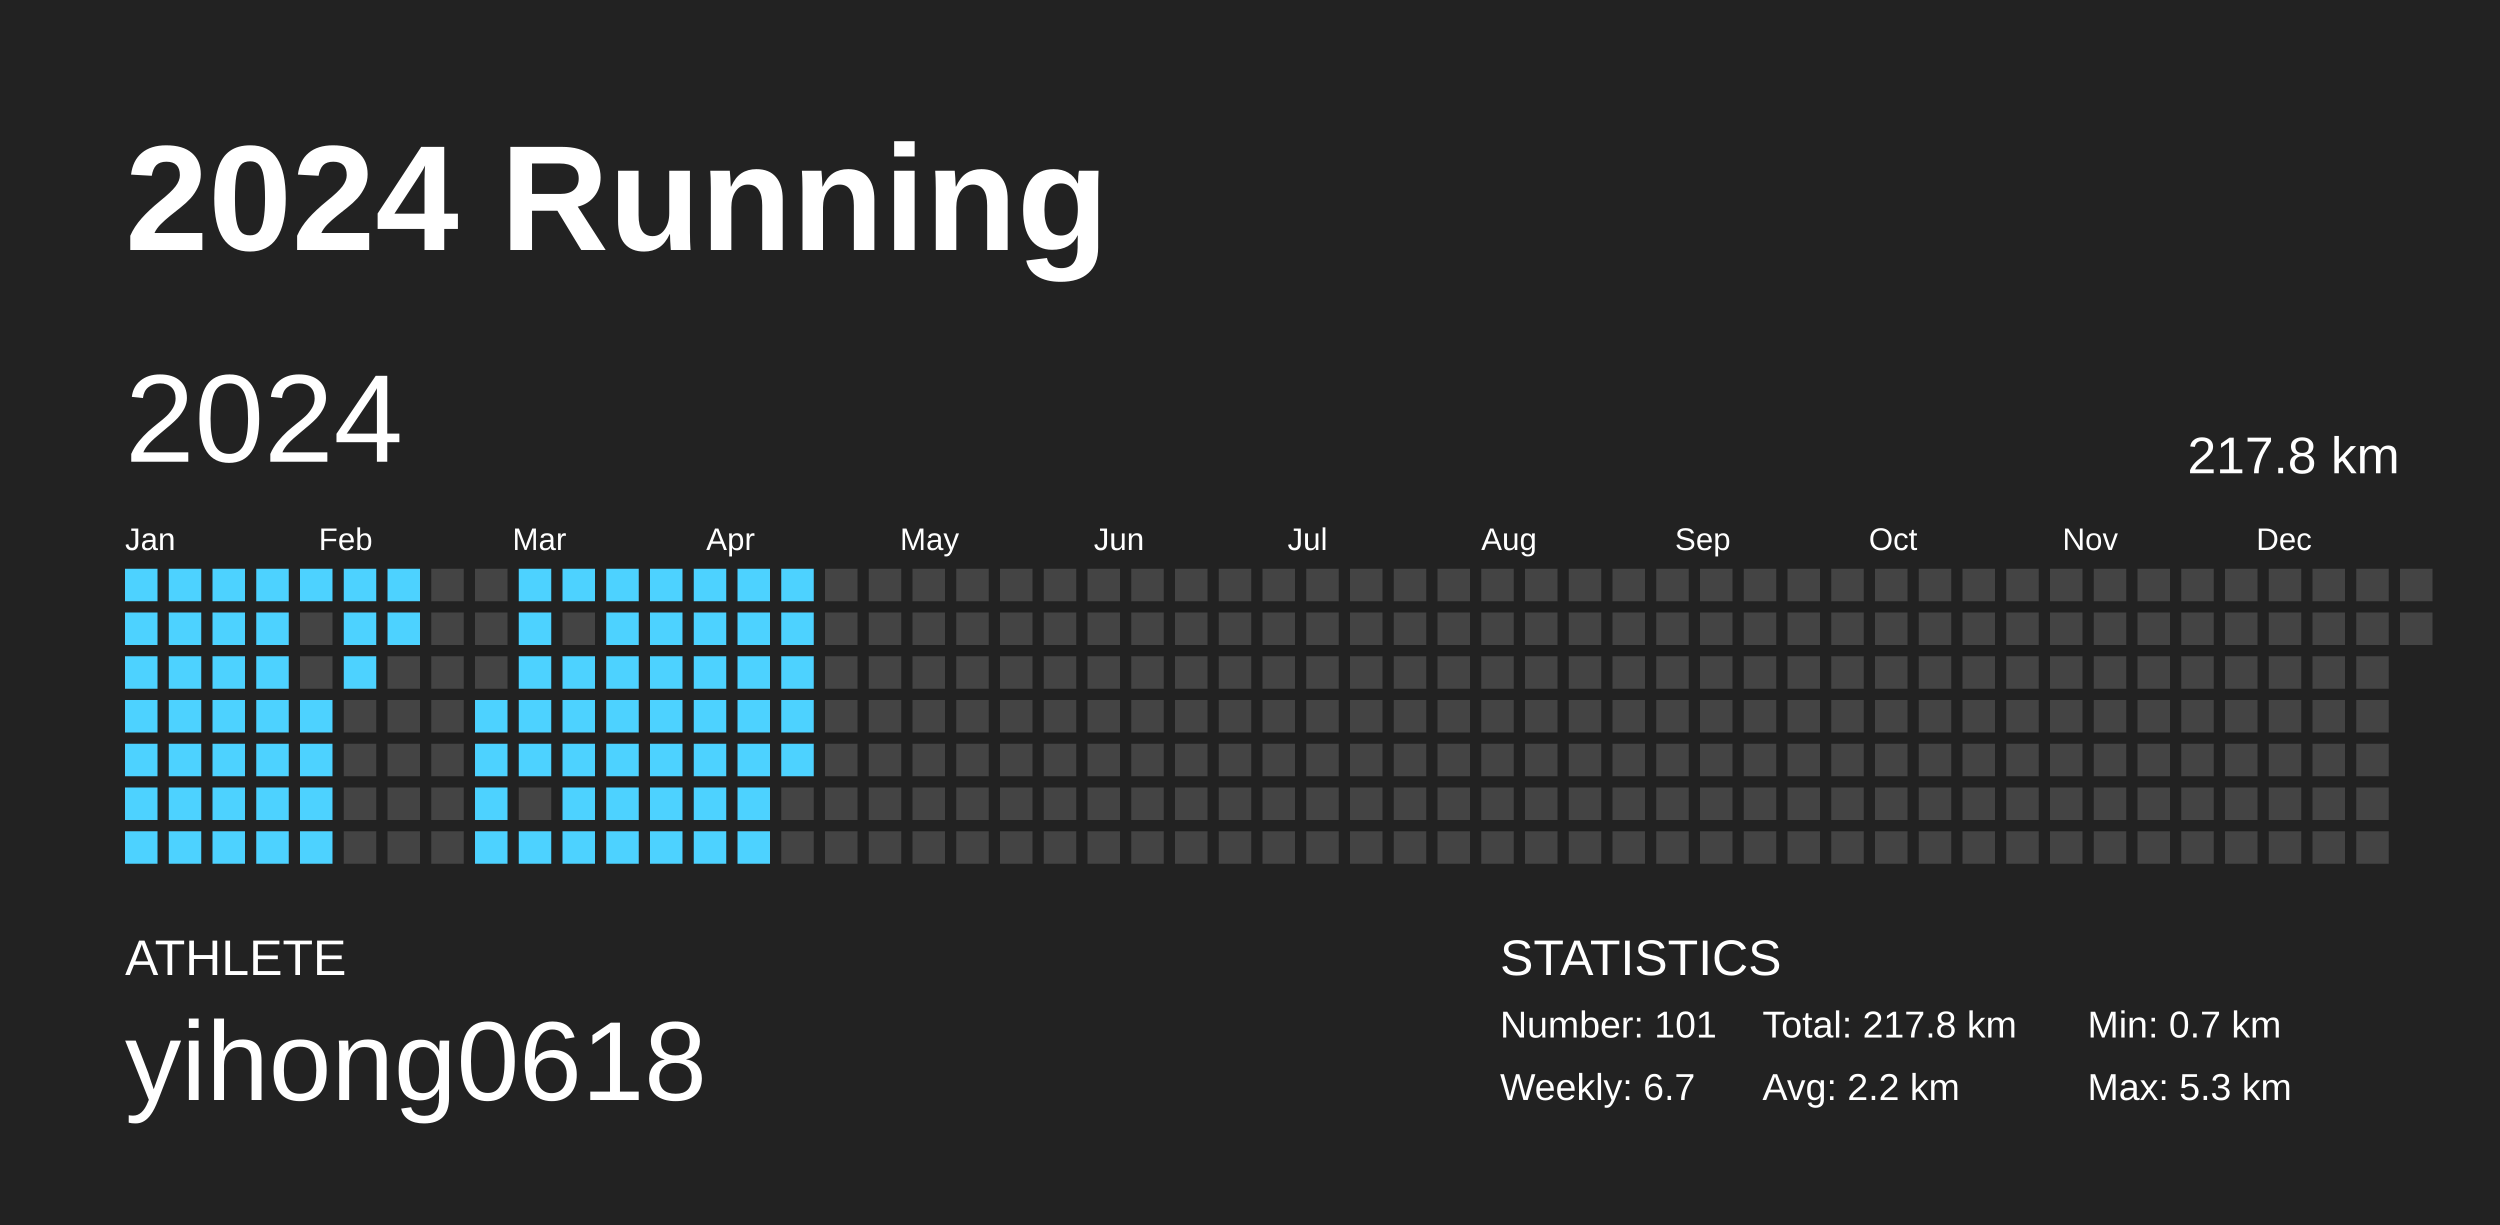
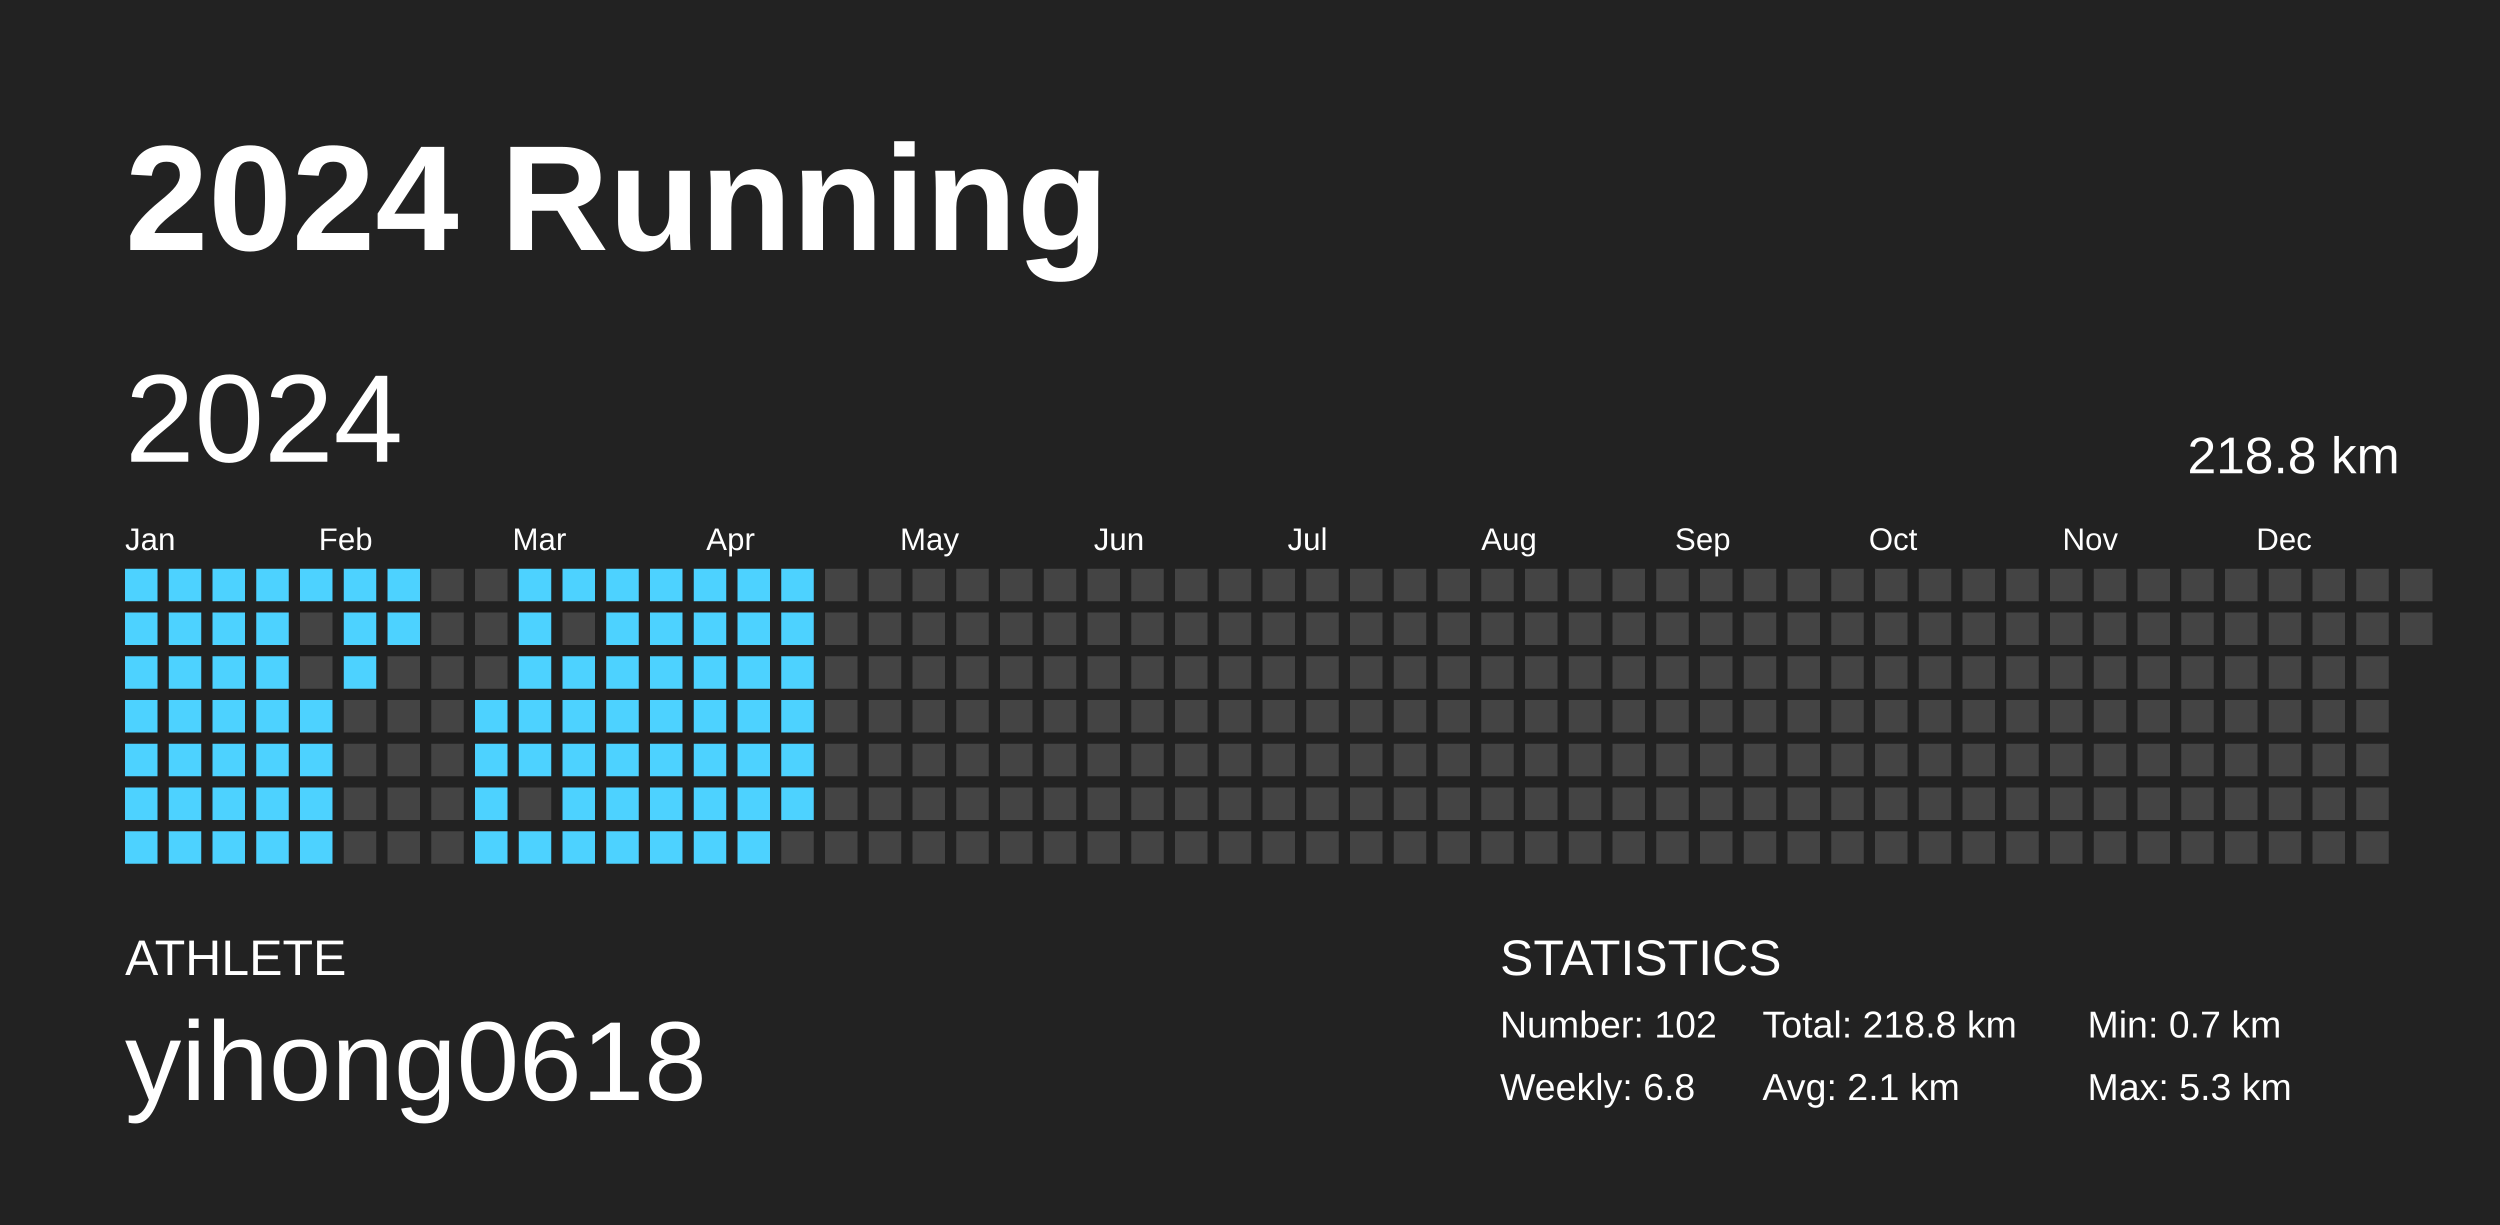
<svg xmlns="http://www.w3.org/2000/svg" baseProfile="full" height="98mm" version="1.1" viewBox="0,0,200,98" width="200mm">
  <defs />
  <rect fill="#222222" height="98" width="200" x="0" y="0" />
  <text fill="#FFFFFF" style="font-size:12px; font-family:Arial; font-weight:bold;" x="10" y="20">2024 Running</text>
  <text fill="#FFFFFF" style="font-size:4px; font-family:Arial" x="10" y="78">ATHLETE</text>
  <text fill="#FFFFFF" style="font-size:9px; font-family:Arial" x="10" y="88">yihong0618</text>
  <text fill="#FFFFFF" style="font-size:4px; font-family:Arial" x="120" y="78">STATISTICS</text>
-   <text fill="#FFFFFF" style="font-size:3px; font-family:Arial" x="120" y="83">Number: 101</text>
-   <text fill="#FFFFFF" style="font-size:3px; font-family:Arial" x="120" y="88">Weekly: 6.7</text>
-   <text fill="#FFFFFF" style="font-size:3px; font-family:Arial" x="141" y="83">Total: 217.8 km</text>
-   <text fill="#FFFFFF" style="font-size:3px; font-family:Arial" x="141" y="88">Avg: 2.2 km</text>
+   <text fill="#FFFFFF" style="font-size:3px; font-family:Arial" x="120" y="83">Number: 102</text>
+   <text fill="#FFFFFF" style="font-size:3px; font-family:Arial" x="120" y="88">Weekly: 6.8</text>
+   <text fill="#FFFFFF" style="font-size:3px; font-family:Arial" x="141" y="83">Total: 218.8 km</text>
+   <text fill="#FFFFFF" style="font-size:3px; font-family:Arial" x="141" y="88">Avg: 2.1 km</text>
  <text fill="#FFFFFF" style="font-size:3px; font-family:Arial" x="167" y="83">Min: 0.7 km</text>
  <text fill="#FFFFFF" style="font-size:3px; font-family:Arial" x="167" y="88">Max: 5.3 km</text>
  <text dominant-baseline="hanging" fill="#FFFFFF" style="font-size:10.0px; font-family:Arial;" x="10" y="30">2024</text>
-   <text dominant-baseline="hanging" fill="#FFFFFF" style="font-size:4.125px; font-family:Arial;" x="175" y="35">217.8 km</text>
+   <text dominant-baseline="hanging" fill="#FFFFFF" style="font-size:4.125px; font-family:Arial;" x="175" y="35">218.8 km</text>
  <text fill="#FFFFFF" style="font-size:2.5px; font-family:Arial" x="10.0" y="44">Jan</text>
  <text fill="#FFFFFF" style="font-size:2.5px; font-family:Arial" x="25.5" y="44">Feb</text>
  <text fill="#FFFFFF" style="font-size:2.5px; font-family:Arial" x="41.0" y="44">Mar</text>
  <text fill="#FFFFFF" style="font-size:2.5px; font-family:Arial" x="56.5" y="44">Apr</text>
  <text fill="#FFFFFF" style="font-size:2.5px; font-family:Arial" x="72.0" y="44">May</text>
  <text fill="#FFFFFF" style="font-size:2.5px; font-family:Arial" x="87.5" y="44">Jun</text>
  <text fill="#FFFFFF" style="font-size:2.5px; font-family:Arial" x="103.0" y="44">Jul</text>
  <text fill="#FFFFFF" style="font-size:2.5px; font-family:Arial" x="118.5" y="44">Aug</text>
  <text fill="#FFFFFF" style="font-size:2.5px; font-family:Arial" x="134.0" y="44">Sep</text>
  <text fill="#FFFFFF" style="font-size:2.5px; font-family:Arial" x="149.5" y="44">Oct</text>
  <text fill="#FFFFFF" style="font-size:2.5px; font-family:Arial" x="165.0" y="44">Nov</text>
  <text fill="#FFFFFF" style="font-size:2.5px; font-family:Arial" x="180.5" y="44">Dec</text>
  <rect fill="#4dd2ff" height="2.6" width="2.6" x="10.0" y="45.5" />
  <rect fill="#4dd2ff" height="2.6" width="2.6" x="10.0" y="49.0" />
  <rect fill="#4dd2ff" height="2.6" width="2.6" x="10.0" y="52.5" />
  <rect fill="#4dd2ff" height="2.6" width="2.6" x="10.0" y="56.0" />
  <rect fill="#4dd2ff" height="2.6" width="2.6" x="10.0" y="59.5" />
  <rect fill="#4dd2ff" height="2.6" width="2.6" x="10.0" y="63.0" />
  <rect fill="#4dd2ff" height="2.6" width="2.6" x="10.0" y="66.5" />
  <rect fill="#4dd2ff" height="2.6" width="2.6" x="13.5" y="45.5" />
  <rect fill="#4dd2ff" height="2.6" width="2.6" x="13.5" y="49.0" />
  <rect fill="#4dd2ff" height="2.6" width="2.6" x="13.5" y="52.5" />
  <rect fill="#4dd2ff" height="2.6" width="2.6" x="13.5" y="56.0" />
  <rect fill="#4dd2ff" height="2.6" width="2.6" x="13.5" y="59.5" />
  <rect fill="#4dd2ff" height="2.6" width="2.6" x="13.5" y="63.0" />
  <rect fill="#4dd2ff" height="2.6" width="2.6" x="13.5" y="66.5" />
  <rect fill="#4dd2ff" height="2.6" width="2.6" x="17.0" y="45.5" />
  <rect fill="#4dd2ff" height="2.6" width="2.6" x="17.0" y="49.0" />
  <rect fill="#4dd2ff" height="2.6" width="2.6" x="17.0" y="52.5" />
  <rect fill="#4dd2ff" height="2.6" width="2.6" x="17.0" y="56.0" />
  <rect fill="#4dd2ff" height="2.6" width="2.6" x="17.0" y="59.5" />
  <rect fill="#4dd2ff" height="2.6" width="2.6" x="17.0" y="63.0" />
  <rect fill="#4dd2ff" height="2.6" width="2.6" x="17.0" y="66.5" />
  <rect fill="#4dd2ff" height="2.6" width="2.6" x="20.5" y="45.5" />
  <rect fill="#4dd2ff" height="2.6" width="2.6" x="20.5" y="49.0" />
  <rect fill="#4dd2ff" height="2.6" width="2.6" x="20.5" y="52.5" />
  <rect fill="#4dd2ff" height="2.6" width="2.6" x="20.5" y="56.0" />
  <rect fill="#4dd2ff" height="2.6" width="2.6" x="20.5" y="59.5" />
  <rect fill="#4dd2ff" height="2.6" width="2.6" x="20.5" y="63.0" />
  <rect fill="#4dd2ff" height="2.6" width="2.6" x="20.5" y="66.5" />
  <rect fill="#4dd2ff" height="2.6" width="2.6" x="24.0" y="45.5" />
  <rect fill="#444444" height="2.6" width="2.6" x="24.0" y="49.0" />
  <rect fill="#444444" height="2.6" width="2.6" x="24.0" y="52.5" />
  <rect fill="#4dd2ff" height="2.6" width="2.6" x="24.0" y="56.0" />
  <rect fill="#4dd2ff" height="2.6" width="2.6" x="24.0" y="59.5" />
  <rect fill="#4dd2ff" height="2.6" width="2.6" x="24.0" y="63.0" />
  <rect fill="#4dd2ff" height="2.6" width="2.6" x="24.0" y="66.5" />
  <rect fill="#4dd2ff" height="2.6" width="2.6" x="27.5" y="45.5" />
  <rect fill="#4dd2ff" height="2.6" width="2.6" x="27.5" y="49.0" />
  <rect fill="#4dd2ff" height="2.6" width="2.6" x="27.5" y="52.5" />
  <rect fill="#444444" height="2.6" width="2.6" x="27.5" y="56.0" />
  <rect fill="#444444" height="2.6" width="2.6" x="27.5" y="59.5" />
  <rect fill="#444444" height="2.6" width="2.6" x="27.5" y="63.0" />
  <rect fill="#444444" height="2.6" width="2.6" x="27.5" y="66.5" />
  <rect fill="#4dd2ff" height="2.6" width="2.6" x="31.0" y="45.5" />
  <rect fill="#4dd2ff" height="2.6" width="2.6" x="31.0" y="49.0" />
  <rect fill="#444444" height="2.6" width="2.6" x="31.0" y="52.5" />
  <rect fill="#444444" height="2.6" width="2.6" x="31.0" y="56.0" />
  <rect fill="#444444" height="2.6" width="2.6" x="31.0" y="59.5" />
  <rect fill="#444444" height="2.6" width="2.6" x="31.0" y="63.0" />
  <rect fill="#444444" height="2.6" width="2.6" x="31.0" y="66.5" />
  <rect fill="#444444" height="2.6" width="2.6" x="34.5" y="45.5" />
  <rect fill="#444444" height="2.6" width="2.6" x="34.5" y="49.0" />
  <rect fill="#444444" height="2.6" width="2.6" x="34.5" y="52.5" />
  <rect fill="#444444" height="2.6" width="2.6" x="34.5" y="56.0" />
  <rect fill="#444444" height="2.6" width="2.6" x="34.5" y="59.5" />
  <rect fill="#444444" height="2.6" width="2.6" x="34.5" y="63.0" />
  <rect fill="#444444" height="2.6" width="2.6" x="34.5" y="66.5" />
  <rect fill="#444444" height="2.6" width="2.6" x="38.0" y="45.5" />
  <rect fill="#444444" height="2.6" width="2.6" x="38.0" y="49.0" />
  <rect fill="#444444" height="2.6" width="2.6" x="38.0" y="52.5" />
  <rect fill="#4dd2ff" height="2.6" width="2.6" x="38.0" y="56.0" />
  <rect fill="#4dd2ff" height="2.6" width="2.6" x="38.0" y="59.5" />
  <rect fill="#4dd2ff" height="2.6" width="2.6" x="38.0" y="63.0" />
  <rect fill="#4dd2ff" height="2.6" width="2.6" x="38.0" y="66.5" />
  <rect fill="#4dd2ff" height="2.6" width="2.6" x="41.5" y="45.5" />
  <rect fill="#4dd2ff" height="2.6" width="2.6" x="41.5" y="49.0" />
  <rect fill="#4dd2ff" height="2.6" width="2.6" x="41.5" y="52.5" />
  <rect fill="#4dd2ff" height="2.6" width="2.6" x="41.5" y="56.0" />
  <rect fill="#4dd2ff" height="2.6" width="2.6" x="41.5" y="59.5" />
  <rect fill="#444444" height="2.6" width="2.6" x="41.5" y="63.0" />
  <rect fill="#4dd2ff" height="2.6" width="2.6" x="41.5" y="66.5" />
  <rect fill="#4dd2ff" height="2.6" width="2.6" x="45.0" y="45.5" />
  <rect fill="#444444" height="2.6" width="2.6" x="45.0" y="49.0" />
  <rect fill="#4dd2ff" height="2.6" width="2.6" x="45.0" y="52.5" />
  <rect fill="#4dd2ff" height="2.6" width="2.6" x="45.0" y="56.0" />
  <rect fill="#4dd2ff" height="2.6" width="2.6" x="45.0" y="59.5" />
  <rect fill="#4dd2ff" height="2.6" width="2.6" x="45.0" y="63.0" />
  <rect fill="#4dd2ff" height="2.6" width="2.6" x="45.0" y="66.5" />
  <rect fill="#4dd2ff" height="2.6" width="2.6" x="48.5" y="45.5" />
  <rect fill="#4dd2ff" height="2.6" width="2.6" x="48.5" y="49.0" />
  <rect fill="#4dd2ff" height="2.6" width="2.6" x="48.5" y="52.5" />
  <rect fill="#4dd2ff" height="2.6" width="2.6" x="48.5" y="56.0" />
  <rect fill="#4dd2ff" height="2.6" width="2.6" x="48.5" y="59.5" />
  <rect fill="#4dd2ff" height="2.6" width="2.6" x="48.5" y="63.0" />
  <rect fill="#4dd2ff" height="2.6" width="2.6" x="48.5" y="66.5" />
  <rect fill="#4dd2ff" height="2.6" width="2.6" x="52.0" y="45.5" />
  <rect fill="#4dd2ff" height="2.6" width="2.6" x="52.0" y="49.0" />
  <rect fill="#4dd2ff" height="2.6" width="2.6" x="52.0" y="52.5" />
  <rect fill="#4dd2ff" height="2.6" width="2.6" x="52.0" y="56.0" />
  <rect fill="#4dd2ff" height="2.6" width="2.6" x="52.0" y="59.5" />
  <rect fill="#4dd2ff" height="2.6" width="2.6" x="52.0" y="63.0" />
  <rect fill="#4dd2ff" height="2.6" width="2.6" x="52.0" y="66.5" />
  <rect fill="#4dd2ff" height="2.6" width="2.6" x="55.5" y="45.5" />
  <rect fill="#4dd2ff" height="2.6" width="2.6" x="55.5" y="49.0" />
  <rect fill="#4dd2ff" height="2.6" width="2.6" x="55.5" y="52.5" />
  <rect fill="#4dd2ff" height="2.6" width="2.6" x="55.5" y="56.0" />
  <rect fill="#4dd2ff" height="2.6" width="2.6" x="55.5" y="59.5" />
  <rect fill="#4dd2ff" height="2.6" width="2.6" x="55.5" y="63.0" />
  <rect fill="#4dd2ff" height="2.6" width="2.6" x="55.5" y="66.5" />
  <rect fill="#4dd2ff" height="2.6" width="2.6" x="59.0" y="45.5" />
  <rect fill="#4dd2ff" height="2.6" width="2.6" x="59.0" y="49.0" />
  <rect fill="#4dd2ff" height="2.6" width="2.6" x="59.0" y="52.5" />
  <rect fill="#4dd2ff" height="2.6" width="2.6" x="59.0" y="56.0" />
  <rect fill="#4dd2ff" height="2.6" width="2.6" x="59.0" y="59.5" />
  <rect fill="#4dd2ff" height="2.6" width="2.6" x="59.0" y="63.0" />
  <rect fill="#4dd2ff" height="2.6" width="2.6" x="59.0" y="66.5" />
  <rect fill="#4dd2ff" height="2.6" width="2.6" x="62.5" y="45.5" />
  <rect fill="#4dd2ff" height="2.6" width="2.6" x="62.5" y="49.0" />
  <rect fill="#4dd2ff" height="2.6" width="2.6" x="62.5" y="52.5" />
  <rect fill="#4dd2ff" height="2.6" width="2.6" x="62.5" y="56.0" />
  <rect fill="#4dd2ff" height="2.6" width="2.6" x="62.5" y="59.5" />
-   <rect fill="#444444" height="2.6" width="2.6" x="62.5" y="63.0" />
+   <rect fill="#4dd2ff" height="2.6" width="2.6" x="62.5" y="63.0" />
  <rect fill="#444444" height="2.6" width="2.6" x="62.5" y="66.5" />
  <rect fill="#444444" height="2.6" width="2.6" x="66.0" y="45.5" />
  <rect fill="#444444" height="2.6" width="2.6" x="66.0" y="49.0" />
  <rect fill="#444444" height="2.6" width="2.6" x="66.0" y="52.5" />
  <rect fill="#444444" height="2.6" width="2.6" x="66.0" y="56.0" />
  <rect fill="#444444" height="2.6" width="2.6" x="66.0" y="59.5" />
  <rect fill="#444444" height="2.6" width="2.6" x="66.0" y="63.0" />
  <rect fill="#444444" height="2.6" width="2.6" x="66.0" y="66.5" />
  <rect fill="#444444" height="2.6" width="2.6" x="69.5" y="45.5" />
  <rect fill="#444444" height="2.6" width="2.6" x="69.5" y="49.0" />
  <rect fill="#444444" height="2.6" width="2.6" x="69.5" y="52.5" />
  <rect fill="#444444" height="2.6" width="2.6" x="69.5" y="56.0" />
  <rect fill="#444444" height="2.6" width="2.6" x="69.5" y="59.5" />
  <rect fill="#444444" height="2.6" width="2.6" x="69.5" y="63.0" />
  <rect fill="#444444" height="2.6" width="2.6" x="69.5" y="66.5" />
  <rect fill="#444444" height="2.6" width="2.6" x="73.0" y="45.5" />
  <rect fill="#444444" height="2.6" width="2.6" x="73.0" y="49.0" />
  <rect fill="#444444" height="2.6" width="2.6" x="73.0" y="52.5" />
  <rect fill="#444444" height="2.6" width="2.6" x="73.0" y="56.0" />
  <rect fill="#444444" height="2.6" width="2.6" x="73.0" y="59.5" />
  <rect fill="#444444" height="2.6" width="2.6" x="73.0" y="63.0" />
  <rect fill="#444444" height="2.6" width="2.6" x="73.0" y="66.5" />
  <rect fill="#444444" height="2.6" width="2.6" x="76.5" y="45.5" />
  <rect fill="#444444" height="2.6" width="2.6" x="76.5" y="49.0" />
  <rect fill="#444444" height="2.6" width="2.6" x="76.5" y="52.5" />
  <rect fill="#444444" height="2.6" width="2.6" x="76.5" y="56.0" />
  <rect fill="#444444" height="2.6" width="2.6" x="76.5" y="59.5" />
  <rect fill="#444444" height="2.6" width="2.6" x="76.5" y="63.0" />
  <rect fill="#444444" height="2.6" width="2.6" x="76.5" y="66.5" />
  <rect fill="#444444" height="2.6" width="2.6" x="80.0" y="45.5" />
  <rect fill="#444444" height="2.6" width="2.6" x="80.0" y="49.0" />
  <rect fill="#444444" height="2.6" width="2.6" x="80.0" y="52.5" />
  <rect fill="#444444" height="2.6" width="2.6" x="80.0" y="56.0" />
  <rect fill="#444444" height="2.6" width="2.6" x="80.0" y="59.5" />
  <rect fill="#444444" height="2.6" width="2.6" x="80.0" y="63.0" />
  <rect fill="#444444" height="2.6" width="2.6" x="80.0" y="66.5" />
  <rect fill="#444444" height="2.6" width="2.6" x="83.5" y="45.5" />
  <rect fill="#444444" height="2.6" width="2.6" x="83.5" y="49.0" />
  <rect fill="#444444" height="2.6" width="2.6" x="83.5" y="52.5" />
  <rect fill="#444444" height="2.6" width="2.6" x="83.5" y="56.0" />
  <rect fill="#444444" height="2.6" width="2.6" x="83.5" y="59.5" />
  <rect fill="#444444" height="2.6" width="2.6" x="83.5" y="63.0" />
  <rect fill="#444444" height="2.6" width="2.6" x="83.5" y="66.5" />
  <rect fill="#444444" height="2.6" width="2.6" x="87.0" y="45.5" />
  <rect fill="#444444" height="2.6" width="2.6" x="87.0" y="49.0" />
  <rect fill="#444444" height="2.6" width="2.6" x="87.0" y="52.5" />
  <rect fill="#444444" height="2.6" width="2.6" x="87.0" y="56.0" />
  <rect fill="#444444" height="2.6" width="2.6" x="87.0" y="59.5" />
  <rect fill="#444444" height="2.6" width="2.6" x="87.0" y="63.0" />
  <rect fill="#444444" height="2.6" width="2.6" x="87.0" y="66.5" />
  <rect fill="#444444" height="2.6" width="2.6" x="90.5" y="45.5" />
  <rect fill="#444444" height="2.6" width="2.6" x="90.5" y="49.0" />
  <rect fill="#444444" height="2.6" width="2.6" x="90.5" y="52.5" />
  <rect fill="#444444" height="2.6" width="2.6" x="90.5" y="56.0" />
  <rect fill="#444444" height="2.6" width="2.6" x="90.5" y="59.5" />
  <rect fill="#444444" height="2.6" width="2.6" x="90.5" y="63.0" />
  <rect fill="#444444" height="2.6" width="2.6" x="90.5" y="66.5" />
  <rect fill="#444444" height="2.6" width="2.6" x="94.0" y="45.5" />
  <rect fill="#444444" height="2.6" width="2.6" x="94.0" y="49.0" />
  <rect fill="#444444" height="2.6" width="2.6" x="94.0" y="52.5" />
  <rect fill="#444444" height="2.6" width="2.6" x="94.0" y="56.0" />
  <rect fill="#444444" height="2.6" width="2.6" x="94.0" y="59.5" />
  <rect fill="#444444" height="2.6" width="2.6" x="94.0" y="63.0" />
  <rect fill="#444444" height="2.6" width="2.6" x="94.0" y="66.5" />
  <rect fill="#444444" height="2.6" width="2.6" x="97.5" y="45.5" />
  <rect fill="#444444" height="2.6" width="2.6" x="97.5" y="49.0" />
  <rect fill="#444444" height="2.6" width="2.6" x="97.5" y="52.5" />
  <rect fill="#444444" height="2.6" width="2.6" x="97.5" y="56.0" />
  <rect fill="#444444" height="2.6" width="2.6" x="97.5" y="59.5" />
  <rect fill="#444444" height="2.6" width="2.6" x="97.5" y="63.0" />
  <rect fill="#444444" height="2.6" width="2.6" x="97.5" y="66.5" />
  <rect fill="#444444" height="2.6" width="2.6" x="101.0" y="45.5" />
  <rect fill="#444444" height="2.6" width="2.6" x="101.0" y="49.0" />
  <rect fill="#444444" height="2.6" width="2.6" x="101.0" y="52.5" />
  <rect fill="#444444" height="2.6" width="2.6" x="101.0" y="56.0" />
  <rect fill="#444444" height="2.6" width="2.6" x="101.0" y="59.5" />
  <rect fill="#444444" height="2.6" width="2.6" x="101.0" y="63.0" />
  <rect fill="#444444" height="2.6" width="2.6" x="101.0" y="66.5" />
  <rect fill="#444444" height="2.6" width="2.6" x="104.5" y="45.5" />
  <rect fill="#444444" height="2.6" width="2.6" x="104.5" y="49.0" />
  <rect fill="#444444" height="2.6" width="2.6" x="104.5" y="52.5" />
  <rect fill="#444444" height="2.6" width="2.6" x="104.5" y="56.0" />
  <rect fill="#444444" height="2.6" width="2.6" x="104.5" y="59.5" />
  <rect fill="#444444" height="2.6" width="2.6" x="104.5" y="63.0" />
  <rect fill="#444444" height="2.6" width="2.6" x="104.5" y="66.5" />
  <rect fill="#444444" height="2.6" width="2.6" x="108.0" y="45.5" />
  <rect fill="#444444" height="2.6" width="2.6" x="108.0" y="49.0" />
  <rect fill="#444444" height="2.6" width="2.6" x="108.0" y="52.5" />
  <rect fill="#444444" height="2.6" width="2.6" x="108.0" y="56.0" />
  <rect fill="#444444" height="2.6" width="2.6" x="108.0" y="59.5" />
  <rect fill="#444444" height="2.6" width="2.6" x="108.0" y="63.0" />
  <rect fill="#444444" height="2.6" width="2.6" x="108.0" y="66.5" />
  <rect fill="#444444" height="2.6" width="2.6" x="111.5" y="45.5" />
  <rect fill="#444444" height="2.6" width="2.6" x="111.5" y="49.0" />
  <rect fill="#444444" height="2.6" width="2.6" x="111.5" y="52.5" />
  <rect fill="#444444" height="2.6" width="2.6" x="111.5" y="56.0" />
  <rect fill="#444444" height="2.6" width="2.6" x="111.5" y="59.5" />
  <rect fill="#444444" height="2.6" width="2.6" x="111.5" y="63.0" />
  <rect fill="#444444" height="2.6" width="2.6" x="111.5" y="66.5" />
  <rect fill="#444444" height="2.6" width="2.6" x="115.0" y="45.5" />
  <rect fill="#444444" height="2.6" width="2.6" x="115.0" y="49.0" />
  <rect fill="#444444" height="2.6" width="2.6" x="115.0" y="52.5" />
  <rect fill="#444444" height="2.6" width="2.6" x="115.0" y="56.0" />
  <rect fill="#444444" height="2.6" width="2.6" x="115.0" y="59.5" />
  <rect fill="#444444" height="2.6" width="2.6" x="115.0" y="63.0" />
  <rect fill="#444444" height="2.6" width="2.6" x="115.0" y="66.5" />
  <rect fill="#444444" height="2.6" width="2.6" x="118.5" y="45.5" />
  <rect fill="#444444" height="2.6" width="2.6" x="118.5" y="49.0" />
  <rect fill="#444444" height="2.6" width="2.6" x="118.5" y="52.5" />
  <rect fill="#444444" height="2.6" width="2.6" x="118.5" y="56.0" />
  <rect fill="#444444" height="2.6" width="2.6" x="118.5" y="59.5" />
  <rect fill="#444444" height="2.6" width="2.6" x="118.5" y="63.0" />
  <rect fill="#444444" height="2.6" width="2.6" x="118.5" y="66.5" />
  <rect fill="#444444" height="2.6" width="2.6" x="122.0" y="45.5" />
  <rect fill="#444444" height="2.6" width="2.6" x="122.0" y="49.0" />
  <rect fill="#444444" height="2.6" width="2.6" x="122.0" y="52.5" />
  <rect fill="#444444" height="2.6" width="2.6" x="122.0" y="56.0" />
  <rect fill="#444444" height="2.6" width="2.6" x="122.0" y="59.5" />
  <rect fill="#444444" height="2.6" width="2.6" x="122.0" y="63.0" />
  <rect fill="#444444" height="2.6" width="2.6" x="122.0" y="66.5" />
  <rect fill="#444444" height="2.6" width="2.6" x="125.5" y="45.5" />
  <rect fill="#444444" height="2.6" width="2.6" x="125.5" y="49.0" />
  <rect fill="#444444" height="2.6" width="2.6" x="125.5" y="52.5" />
  <rect fill="#444444" height="2.6" width="2.6" x="125.5" y="56.0" />
  <rect fill="#444444" height="2.6" width="2.6" x="125.5" y="59.5" />
  <rect fill="#444444" height="2.6" width="2.6" x="125.5" y="63.0" />
  <rect fill="#444444" height="2.6" width="2.6" x="125.5" y="66.5" />
  <rect fill="#444444" height="2.6" width="2.6" x="129.0" y="45.5" />
  <rect fill="#444444" height="2.6" width="2.6" x="129.0" y="49.0" />
  <rect fill="#444444" height="2.6" width="2.6" x="129.0" y="52.5" />
  <rect fill="#444444" height="2.6" width="2.6" x="129.0" y="56.0" />
  <rect fill="#444444" height="2.6" width="2.6" x="129.0" y="59.5" />
  <rect fill="#444444" height="2.6" width="2.6" x="129.0" y="63.0" />
  <rect fill="#444444" height="2.6" width="2.6" x="129.0" y="66.5" />
  <rect fill="#444444" height="2.6" width="2.6" x="132.5" y="45.5" />
  <rect fill="#444444" height="2.6" width="2.6" x="132.5" y="49.0" />
  <rect fill="#444444" height="2.6" width="2.6" x="132.5" y="52.5" />
  <rect fill="#444444" height="2.6" width="2.6" x="132.5" y="56.0" />
  <rect fill="#444444" height="2.6" width="2.6" x="132.5" y="59.5" />
  <rect fill="#444444" height="2.6" width="2.6" x="132.5" y="63.0" />
  <rect fill="#444444" height="2.6" width="2.6" x="132.5" y="66.5" />
  <rect fill="#444444" height="2.6" width="2.6" x="136.0" y="45.5" />
  <rect fill="#444444" height="2.6" width="2.6" x="136.0" y="49.0" />
  <rect fill="#444444" height="2.6" width="2.6" x="136.0" y="52.5" />
  <rect fill="#444444" height="2.6" width="2.6" x="136.0" y="56.0" />
  <rect fill="#444444" height="2.6" width="2.6" x="136.0" y="59.5" />
  <rect fill="#444444" height="2.6" width="2.6" x="136.0" y="63.0" />
  <rect fill="#444444" height="2.6" width="2.6" x="136.0" y="66.5" />
  <rect fill="#444444" height="2.6" width="2.6" x="139.5" y="45.5" />
  <rect fill="#444444" height="2.6" width="2.6" x="139.5" y="49.0" />
  <rect fill="#444444" height="2.6" width="2.6" x="139.5" y="52.5" />
  <rect fill="#444444" height="2.6" width="2.6" x="139.5" y="56.0" />
  <rect fill="#444444" height="2.6" width="2.6" x="139.5" y="59.5" />
  <rect fill="#444444" height="2.6" width="2.6" x="139.5" y="63.0" />
  <rect fill="#444444" height="2.6" width="2.6" x="139.5" y="66.5" />
  <rect fill="#444444" height="2.6" width="2.6" x="143.0" y="45.5" />
  <rect fill="#444444" height="2.6" width="2.6" x="143.0" y="49.0" />
  <rect fill="#444444" height="2.6" width="2.6" x="143.0" y="52.5" />
  <rect fill="#444444" height="2.6" width="2.6" x="143.0" y="56.0" />
  <rect fill="#444444" height="2.6" width="2.6" x="143.0" y="59.5" />
  <rect fill="#444444" height="2.6" width="2.6" x="143.0" y="63.0" />
  <rect fill="#444444" height="2.6" width="2.6" x="143.0" y="66.5" />
  <rect fill="#444444" height="2.6" width="2.6" x="146.5" y="45.5" />
  <rect fill="#444444" height="2.6" width="2.6" x="146.5" y="49.0" />
  <rect fill="#444444" height="2.6" width="2.6" x="146.5" y="52.5" />
  <rect fill="#444444" height="2.6" width="2.6" x="146.5" y="56.0" />
  <rect fill="#444444" height="2.6" width="2.6" x="146.5" y="59.5" />
  <rect fill="#444444" height="2.6" width="2.6" x="146.5" y="63.0" />
  <rect fill="#444444" height="2.6" width="2.6" x="146.5" y="66.5" />
  <rect fill="#444444" height="2.6" width="2.6" x="150.0" y="45.5" />
  <rect fill="#444444" height="2.6" width="2.6" x="150.0" y="49.0" />
  <rect fill="#444444" height="2.6" width="2.6" x="150.0" y="52.5" />
  <rect fill="#444444" height="2.6" width="2.6" x="150.0" y="56.0" />
  <rect fill="#444444" height="2.6" width="2.6" x="150.0" y="59.5" />
  <rect fill="#444444" height="2.6" width="2.6" x="150.0" y="63.0" />
  <rect fill="#444444" height="2.6" width="2.6" x="150.0" y="66.5" />
  <rect fill="#444444" height="2.6" width="2.6" x="153.5" y="45.5" />
  <rect fill="#444444" height="2.6" width="2.6" x="153.5" y="49.0" />
  <rect fill="#444444" height="2.6" width="2.6" x="153.5" y="52.5" />
  <rect fill="#444444" height="2.6" width="2.6" x="153.5" y="56.0" />
  <rect fill="#444444" height="2.6" width="2.6" x="153.5" y="59.5" />
  <rect fill="#444444" height="2.6" width="2.6" x="153.5" y="63.0" />
  <rect fill="#444444" height="2.6" width="2.6" x="153.5" y="66.5" />
  <rect fill="#444444" height="2.6" width="2.6" x="157.0" y="45.5" />
  <rect fill="#444444" height="2.6" width="2.6" x="157.0" y="49.0" />
  <rect fill="#444444" height="2.6" width="2.6" x="157.0" y="52.5" />
  <rect fill="#444444" height="2.6" width="2.6" x="157.0" y="56.0" />
  <rect fill="#444444" height="2.6" width="2.6" x="157.0" y="59.5" />
  <rect fill="#444444" height="2.6" width="2.6" x="157.0" y="63.0" />
  <rect fill="#444444" height="2.6" width="2.6" x="157.0" y="66.5" />
  <rect fill="#444444" height="2.6" width="2.6" x="160.5" y="45.5" />
  <rect fill="#444444" height="2.6" width="2.6" x="160.5" y="49.0" />
  <rect fill="#444444" height="2.6" width="2.6" x="160.5" y="52.5" />
  <rect fill="#444444" height="2.6" width="2.6" x="160.5" y="56.0" />
  <rect fill="#444444" height="2.6" width="2.6" x="160.5" y="59.5" />
  <rect fill="#444444" height="2.6" width="2.6" x="160.5" y="63.0" />
  <rect fill="#444444" height="2.6" width="2.6" x="160.5" y="66.5" />
  <rect fill="#444444" height="2.6" width="2.6" x="164.0" y="45.5" />
  <rect fill="#444444" height="2.6" width="2.6" x="164.0" y="49.0" />
  <rect fill="#444444" height="2.6" width="2.6" x="164.0" y="52.5" />
  <rect fill="#444444" height="2.6" width="2.6" x="164.0" y="56.0" />
  <rect fill="#444444" height="2.6" width="2.6" x="164.0" y="59.5" />
  <rect fill="#444444" height="2.6" width="2.6" x="164.0" y="63.0" />
  <rect fill="#444444" height="2.6" width="2.6" x="164.0" y="66.5" />
  <rect fill="#444444" height="2.6" width="2.6" x="167.5" y="45.5" />
  <rect fill="#444444" height="2.6" width="2.6" x="167.5" y="49.0" />
  <rect fill="#444444" height="2.6" width="2.6" x="167.5" y="52.5" />
  <rect fill="#444444" height="2.6" width="2.6" x="167.5" y="56.0" />
  <rect fill="#444444" height="2.6" width="2.6" x="167.5" y="59.5" />
  <rect fill="#444444" height="2.6" width="2.6" x="167.5" y="63.0" />
  <rect fill="#444444" height="2.6" width="2.6" x="167.5" y="66.5" />
  <rect fill="#444444" height="2.6" width="2.6" x="171.0" y="45.5" />
  <rect fill="#444444" height="2.6" width="2.6" x="171.0" y="49.0" />
  <rect fill="#444444" height="2.6" width="2.6" x="171.0" y="52.5" />
  <rect fill="#444444" height="2.6" width="2.6" x="171.0" y="56.0" />
  <rect fill="#444444" height="2.6" width="2.6" x="171.0" y="59.5" />
  <rect fill="#444444" height="2.6" width="2.6" x="171.0" y="63.0" />
  <rect fill="#444444" height="2.6" width="2.6" x="171.0" y="66.5" />
  <rect fill="#444444" height="2.6" width="2.6" x="174.5" y="45.5" />
  <rect fill="#444444" height="2.6" width="2.6" x="174.5" y="49.0" />
  <rect fill="#444444" height="2.6" width="2.6" x="174.5" y="52.5" />
  <rect fill="#444444" height="2.6" width="2.6" x="174.5" y="56.0" />
  <rect fill="#444444" height="2.6" width="2.6" x="174.5" y="59.5" />
  <rect fill="#444444" height="2.6" width="2.6" x="174.5" y="63.0" />
  <rect fill="#444444" height="2.6" width="2.6" x="174.5" y="66.5" />
  <rect fill="#444444" height="2.6" width="2.6" x="178.0" y="45.5" />
  <rect fill="#444444" height="2.6" width="2.6" x="178.0" y="49.0" />
  <rect fill="#444444" height="2.6" width="2.6" x="178.0" y="52.5" />
  <rect fill="#444444" height="2.6" width="2.6" x="178.0" y="56.0" />
  <rect fill="#444444" height="2.6" width="2.6" x="178.0" y="59.5" />
  <rect fill="#444444" height="2.6" width="2.6" x="178.0" y="63.0" />
  <rect fill="#444444" height="2.6" width="2.6" x="178.0" y="66.5" />
  <rect fill="#444444" height="2.6" width="2.6" x="181.5" y="45.5" />
  <rect fill="#444444" height="2.6" width="2.6" x="181.5" y="49.0" />
  <rect fill="#444444" height="2.6" width="2.6" x="181.5" y="52.5" />
  <rect fill="#444444" height="2.6" width="2.6" x="181.5" y="56.0" />
  <rect fill="#444444" height="2.6" width="2.6" x="181.5" y="59.5" />
  <rect fill="#444444" height="2.6" width="2.6" x="181.5" y="63.0" />
  <rect fill="#444444" height="2.6" width="2.6" x="181.5" y="66.5" />
  <rect fill="#444444" height="2.6" width="2.6" x="185.0" y="45.5" />
  <rect fill="#444444" height="2.6" width="2.6" x="185.0" y="49.0" />
  <rect fill="#444444" height="2.6" width="2.6" x="185.0" y="52.5" />
  <rect fill="#444444" height="2.6" width="2.6" x="185.0" y="56.0" />
  <rect fill="#444444" height="2.6" width="2.6" x="185.0" y="59.5" />
  <rect fill="#444444" height="2.6" width="2.6" x="185.0" y="63.0" />
  <rect fill="#444444" height="2.6" width="2.6" x="185.0" y="66.5" />
  <rect fill="#444444" height="2.6" width="2.6" x="188.5" y="45.5" />
  <rect fill="#444444" height="2.6" width="2.6" x="188.5" y="49.0" />
  <rect fill="#444444" height="2.6" width="2.6" x="188.5" y="52.5" />
  <rect fill="#444444" height="2.6" width="2.6" x="188.5" y="56.0" />
  <rect fill="#444444" height="2.6" width="2.6" x="188.5" y="59.5" />
  <rect fill="#444444" height="2.6" width="2.6" x="188.5" y="63.0" />
  <rect fill="#444444" height="2.6" width="2.6" x="188.5" y="66.5" />
  <rect fill="#444444" height="2.6" width="2.6" x="192.0" y="45.5" />
  <rect fill="#444444" height="2.6" width="2.6" x="192.0" y="49.0" />
</svg>
